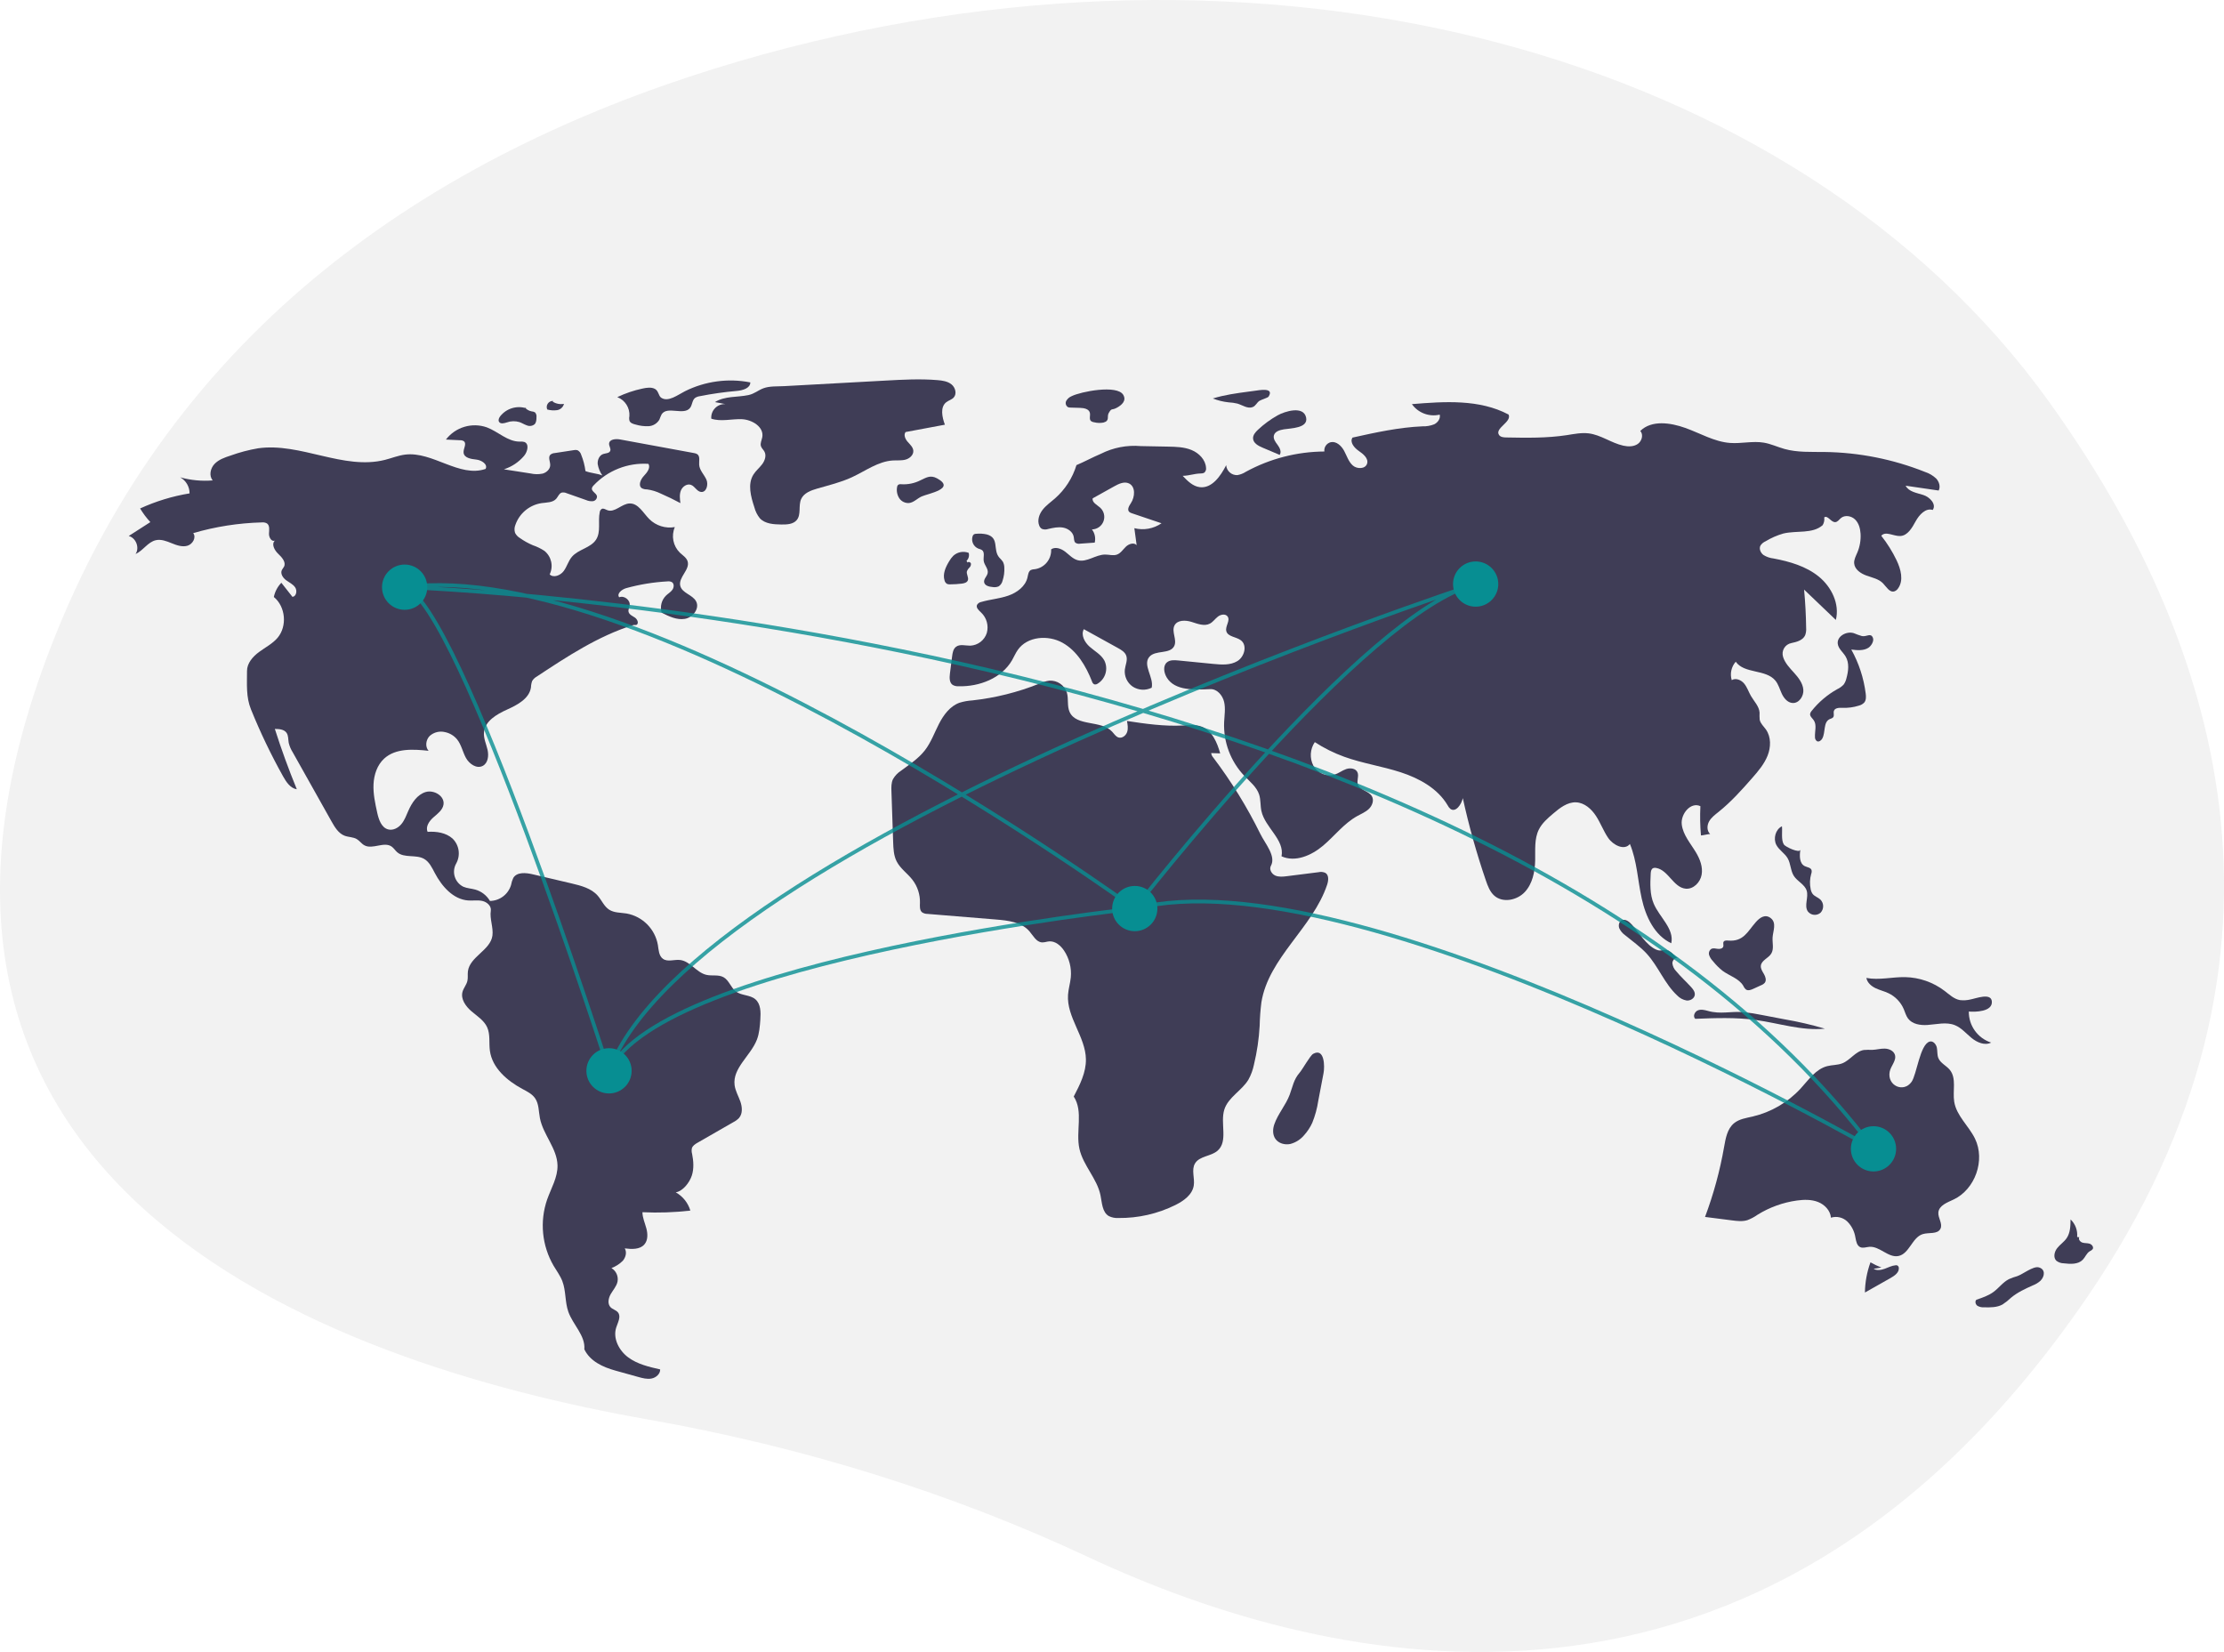
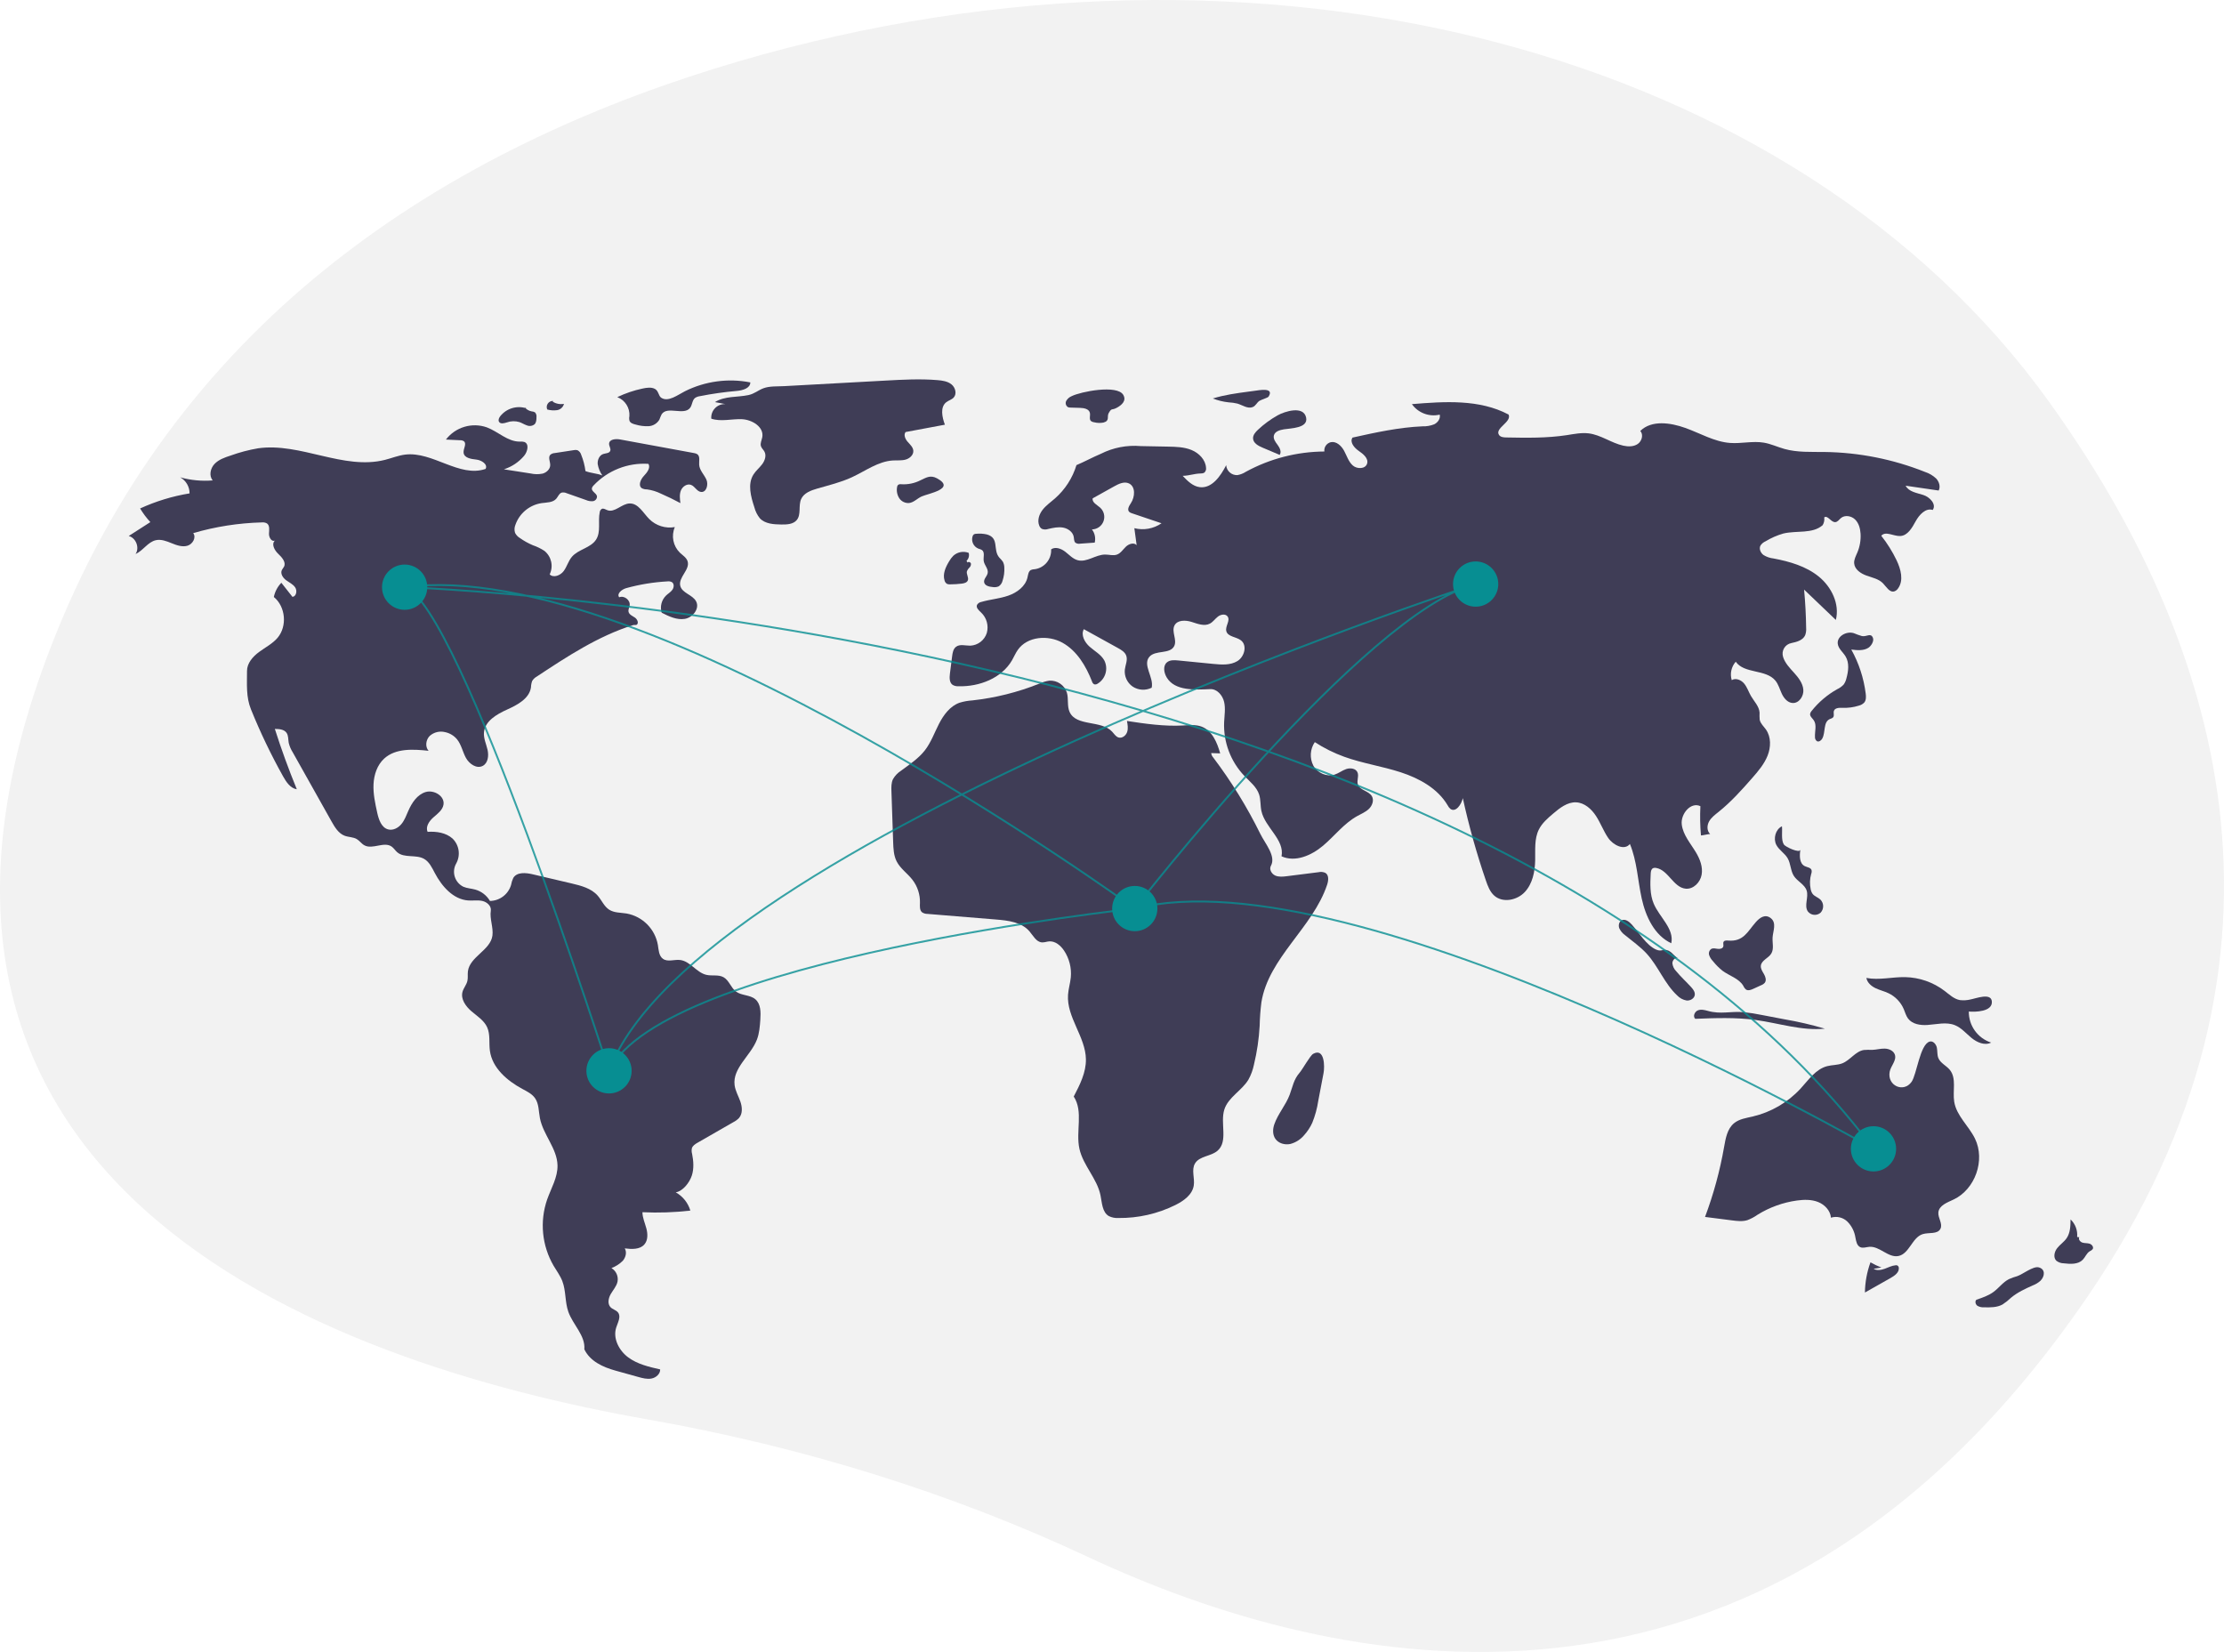
<svg xmlns="http://www.w3.org/2000/svg" id="e37c00f5-ff96-45aa-87ea-1a24b78ba7bd" data-name="Layer 1" width="1176.606" height="873.979" viewBox="0 0 1176.606 873.979">
  <path d="M1095.664,225.463C962.121,39.632,680.019-35.748,402.58,45.439,255.907,88.36,114.487,174.358,44.402,340.88-80.881,638.554,182.167,733.624,354.172,763.924c83.172,14.651,161.507,39.263,233.089,72.771C716.045,896.979,944,950.398,1115.894,699.286,1240.482,517.28,1184.616,349.244,1095.664,225.463Z" transform="translate(-11.69692 -13.01074)" fill="#f2f2f2" />
  <path d="M321.429,262.228a34.385,34.385,0,0,0-2.248-8.605,3.895,3.895,0,0,0-1.98-2.439,4.08,4.08,0,0,0-1.965-.022l-10.087,1.544a3.867,3.867,0,0,0-2.302.894c-1.314,1.382-.02,3.607-.06,5.513-.045,2.143-1.95,3.883-4.015,4.459a15.177,15.177,0,0,1-6.38-.079l-14.105-2.192a23.256,23.256,0,0,0,10.671-7.121c1.856-2.199,2.844-6.304.161-7.345a6.585,6.585,0,0,0-2.45-.197c-6.391.05-11.419-5.286-17.402-7.533a19.241,19.241,0,0,0-21.655,6.455l7.514.362a3.335,3.335,0,0,1,2.001.534c1.647,1.353-.401,3.952-.169,6.07.301,2.752,3.956,3.34,6.711,3.619s6.25,2.517,4.925,4.948c-13.847,4.769-27.937-9.323-42.479-7.588-3.68.439-7.156,1.885-10.749,2.794-21.951,5.554-44.644-9.264-67.068-6.126a85.163,85.163,0,0,0-14.64,3.861c-3.052,1.002-6.235,2.085-8.453,4.409s-3.061,6.298-.961,8.729a49.126,49.126,0,0,1-17.216-1.636,9.645,9.645,0,0,1,4.959,8.5A102.145,102.145,0,0,0,85.821,282.014a44.073,44.073,0,0,0,5.416,7.215l-11.445,7.353c3.867.974,5.866,6.247,3.617,9.54,4.009-1.784,6.494-6.398,10.782-7.333,2.809-.613,5.667.536,8.331,1.616s5.593,2.126,8.352,1.316,4.793-4.387,3.04-6.666a142.719,142.719,0,0,1,36.253-5.664,4.547,4.547,0,0,1,2.746.521c1.598,1.109,1.178,3.504,1.092,5.447s1.429,4.497,3.165,3.621c-2.043,1.772-.297,5.108,1.664,6.971s4.323,4.434,3.123,6.858c-.313.633-.845,1.139-1.146,1.777-.89,1.884.523,4.081,2.189,5.332s3.707,2.126,4.864,3.858.632,4.765-1.438,5.007l-5.882-7.469a15.314,15.314,0,0,0-3.974,7.53c6.238,5.099,7.176,15.478,1.954,21.613-2.669,3.135-6.464,5.04-9.776,7.486s-6.377,5.928-6.369,10.045c.014,7.113-.567,13.721,2.099,20.316a312.966,312.966,0,0,0,16.99,35.447c1.681,3.006,3.853,6.301,7.258,6.819q-6.455-15.714-11.621-31.917c2.243.009,4.836.187,6.151,2.004,1.089,1.505.855,3.551,1.193,5.378a16.659,16.659,0,0,0,2.124,4.994L187.123,447.636c1.704,3.034,3.658,6.292,6.913,7.521,2.082.786,4.49.638,6.406,1.769,1.502.887,2.513,2.46,4.044,3.296,4.329,2.361,10.349-2.167,14.394.652,1.157.806,1.893,2.087,2.958,3.01,3.736,3.236,9.865,1.071,14.179,3.485,2.78,1.556,4.22,4.667,5.703,7.486,3.714,7.062,9.723,13.981,17.683,14.543,2.5.177,5.054-.297,7.498.259s4.85,2.689,4.457,5.164c-.673,4.244,1.424,8.891.861,13.151-1.026,7.76-12.032,11.169-12.978,18.939-.207,1.701.117,3.457-.288,5.122-.496,2.041-2.029,3.702-2.574,5.731-1.032,3.844,1.722,7.67,4.748,10.256s6.635,4.816,8.289,8.437c1.748,3.827.89,8.289,1.458,12.457,1.241,9.1,9.102,15.847,17.191,20.197,2.465,1.325,5.111,2.608,6.706,4.908,2.082,3.001,1.875,6.957,2.57,10.543,1.703,8.782,9.095,16.017,9.305,24.96.149,6.356-3.384,12.122-5.495,18.12a42.257,42.257,0,0,0,3.451,35.046c1.579,2.666,3.467,5.18,4.584,8.07,1.993,5.158,1.346,11.02,3.184,16.235,2.43,6.895,9.106,12.589,8.467,19.872,3.031,6.294,9.724,9.387,16.454,11.26l12.062,3.357c2.309.643,4.723,1.291,7.074.825s4.596-2.418,4.535-4.815c-5.915-1.334-12.019-2.752-16.895-6.357s-8.216-10.023-6.366-15.797c.858-2.678,2.683-5.769.948-7.982-.993-1.267-2.81-1.598-3.931-2.753-1.748-1.803-1.147-4.831.109-7.005s3.073-4.116,3.579-6.576a6.861,6.861,0,0,0-3.216-7.138,17.054,17.054,0,0,0,5.97-3.831c1.57-1.793,2.295-4.557,1.06-6.595,3.668.465,7.997.693,10.405-2.113,1.923-2.24,1.79-5.59,1.031-8.442s-2.044-5.624-2.084-8.575a156.267,156.267,0,0,0,25.353-.86,16.439,16.439,0,0,0-7.708-9.654c3.811-.645,7.282-5.207,8.486-8.879s.897-7.673.153-11.465a6.152,6.152,0,0,1-.114-3.004c.429-1.368,1.772-2.202,3.015-2.916l18.914-10.863a11.017,11.017,0,0,0,3.025-2.233c1.982-2.328,1.688-5.841.673-8.725s-2.64-5.595-3.031-8.627c-1.169-9.068,8.538-15.574,11.813-24.109,1.286-3.35,1.548-6.991,1.796-10.57.267-3.844.287-8.31-2.665-10.787-2.829-2.375-7.251-1.845-10.211-4.054-2.714-2.025-3.651-5.958-6.616-7.594-2.693-1.486-6.07-.541-9.065-1.239-5.274-1.23-8.592-7.308-13.978-7.871-3.039-.318-6.478,1.168-8.969-.602-2.195-1.559-2.283-4.694-2.7-7.353a20.536,20.536,0,0,0-16.575-16.628c-3.133-.502-6.544-.312-9.209-2.033-2.699-1.744-3.937-5.008-6.057-7.422-3.417-3.891-8.798-5.274-13.84-6.459l-20.506-4.821c-3.64-.856-8.332-1.31-10.286,1.879a14.738,14.738,0,0,0-1.217,3.827,11.85,11.85,0,0,1-11.144,8.388,13.179,13.179,0,0,0-7.772-6.013c-2.079-.579-4.305-.644-6.288-1.496a8.833,8.833,0,0,1-3.833-12.253,10.995,10.995,0,0,0-1.879-13.225c-3.487-3.131-8.532-3.887-13.207-3.574-1.225-2.672.823-5.687,3.03-7.629s4.886-3.851,5.366-6.751c.756-4.561-5.064-8.026-9.483-6.666s-7.24,5.652-9.104,9.883c-1.07,2.428-1.979,4.984-3.667,7.031s-4.405,3.513-6.975,2.856c-3.639-.93-5.044-5.253-5.849-8.921-1.081-4.922-2.167-9.912-1.941-14.946s1.923-10.203,5.635-13.61c6.049-5.553,15.328-5.009,23.491-4.123-1.929-2.173-1.452-5.835.612-7.881a8.96,8.96,0,0,1,8.121-1.995,11.191,11.191,0,0,1,6.291,3.762c2.32,2.828,2.979,6.647,4.733,9.857s5.696,5.948,8.923,4.226c2.787-1.488,3.23-5.353,2.536-8.435s-2.167-6.08-1.916-9.229c.479-6.01,6.709-9.627,12.206-12.102S291.737,382.615,292.608,376.65a10.73,10.73,0,0,1,.652-3.42,6.709,6.709,0,0,1,2.461-2.315c16.044-10.603,32.355-21.335,50.692-27.129.954-.301,1.066.034,2.038-.203,1.361-.786.459-2.962-.846-3.838s-3.048-1.549-3.379-3.085c-.243-1.129.422-2.238.595-3.381.425-2.807-2.933-5.399-5.541-4.276-1.473-1.951,1.442-4.217,3.798-4.866a103.15,103.15,0,0,1,21.67-3.54,3.903,3.903,0,0,1,2.466.419c1.231.853,1.074,2.808.201,4.025s-2.229,1.981-3.316,3.011a9.053,9.053,0,0,0-2.348,9.105c3.826,1.946,7.986,3.95,12.223,3.264s7.999-5.447,6.007-9.249c-1.855-3.541-7.426-4.34-8.384-8.221-1.122-4.544,5.31-8.585,3.862-13.035-.635-1.949-2.577-3.097-4.068-4.504a12.221,12.221,0,0,1-2.674-13.552,15.419,15.419,0,0,1-13.523-4.232c-3.234-3.264-5.815-8.414-10.408-8.267-4.215.134-7.845,5.051-11.786,3.551-.97-.369-1.992-1.12-2.931-.68a2.422,2.422,0,0,0-1.093,1.815c-1.002,4.788.721,10.244-1.888,14.382-2.84,4.503-9.409,5.127-12.852,9.187-1.869,2.204-2.593,5.174-4.311,7.498s-5.364,3.801-7.425,1.776a10.235,10.235,0,0,0-2.78-12.445,27.309,27.309,0,0,0-6.141-2.987,36.422,36.422,0,0,1-6.861-3.824,6.758,6.758,0,0,1-2.519-2.695,6.141,6.141,0,0,1,.172-4.262,17.426,17.426,0,0,1,13.867-11.494c2.745-.373,5.94-.242,7.756-2.333.961-1.107,1.465-2.78,2.861-3.229a4.219,4.219,0,0,1,2.641.325l10.245,3.606a7.191,7.191,0,0,0,3.65.604,2.474,2.474,0,0,0,2.14-2.6c-.327-1.701-2.945-2.518-2.707-4.234a2.827,2.827,0,0,1,.857-1.441,36.629,36.629,0,0,1,29.051-11.472c1.293,2.124-.752,4.639-2.454,6.452s-3.069,5.052-1.011,6.448a5.643,5.643,0,0,0,2.728.614,23.819,23.819,0,0,1,7.261,2.202q5.311,2.311,10.417,5.057c-.301-2.245-.588-4.609.263-6.708s3.269-3.745,5.381-2.928c2.036.788,3.079,3.483,5.248,3.73,2.893.329,4.034-3.944,2.826-6.593s-3.6-4.867-3.8-7.772c-.135-1.96.611-4.39-.954-5.576a4.26,4.26,0,0,0-1.847-.648l-39.084-7.192c-2.321-.427-5.674-.1-5.777,2.258-.057,1.316,1.118,2.618.597,3.828-.556,1.291-2.381,1.173-3.711,1.63-2.063.709-3.098,3.158-2.9,5.331a14.834,14.834,0,0,0,2.448,6.008C327.82,263.487,323.971,263.291,321.429,262.228Z" transform="translate(-11.69692 -13.01074)" fill="#3f3d56" />
  <path d="M290.244,229.051a12.656,12.656,0,0,0-13.902,4.164c-.644.847-1.184,2.015-.645,2.933.772,1.315,2.741.796,4.192.325a10.549,10.549,0,0,1,6.621-.158c1.363.468,2.581,1.295,3.95,1.745a3.978,3.978,0,0,0,4.056-.593c.939-.958.998-2.447 1-3.788a3.047,3.047,0,0,0-.776-2.504,3.981,3.981,0,0,0-1.796-.531,6.185,6.185,0,0,1-3.619-2.115" transform="translate(-11.69692 -13.01074)" fill="#3f3d56" />
  <path d="M304.337,225.127a3.22,3.22,0,0,0-3.112,4.534,13.05,13.05,0,0,0,5.203.339,4.447,4.447,0,0,0,3.637-3.334,8.372,8.372,0,0,1-5.928-1.132" transform="translate(-11.69692 -13.01074)" fill="#3f3d56" />
  <path d="M351.62,218.574a59.853,59.853,0,0,0-13.342,4.532,10.024,10.024,0,0,1,6.402,10.068,5.243,5.243,0,0,0,.061,2.489c.49,1.188,1.91,1.634,3.158,1.939a20.823,20.823,0,0,0,6.927.884,7.056,7.056,0,0,0,5.734-3.504,24.972,24.972,0,0,1,1.192-2.819c2.992-4.557,11.881.953,15.094-3.451,1.132-1.552,1.028-3.887,2.503-5.116a5.624,5.624,0,0,1,2.574-.982,180.731,180.731,0,0,1,19.548-2.784c3.109-.271,7.162-1.387,7.188-4.508a54.149,54.149,0,0,0-34.541,4.647c-3.85,1.929-8.943,5.985-12.652,3.429-1.389-.957-1.32-3.535-3.231-4.612C356.281,217.686,353.694,218.133,351.62,218.574Z" transform="translate(-11.69692 -13.01074)" fill="#3f3d56" />
  <path d="M389.919,225.736l5.497,1.056a7.124,7.124,0,0,0-7.413,7.72c5.148,1.72,10.761.046,16.184.275s11.733,4.102,10.807,9.451c-.28,1.617-1.214,3.233-.728,4.801.34,1.099,1.31,1.878,1.856,2.89,1.14,2.109.229,4.776-1.21,6.693s-3.374,3.446-4.637,5.483c-3.142,5.067-1.357,11.617.515,17.277a15.231,15.231,0,0,0,2.929,5.849c2.773,2.948,7.292,3.205,11.338,3.264,2.945.043,6.32-.103,8.182-2.385,2.432-2.979.731-7.628,2.332-11.125,1.454-3.176,5.159-4.538,8.515-5.504,6.149-1.77,12.416-3.275,18.229-5.949,7.219-3.32,13.965-8.495,21.899-8.922,2.226-.12,4.507.143,6.651-.467s4.181-2.464,4.019-4.687c-.139-1.9-1.746-3.294-3.002-4.726s-2.242-3.634-1.088-5.149l20.797-3.884c-1.474-4.017-2.623-9.309.765-11.924,1.222-.944,2.859-1.321,3.899-2.461,1.774-1.944.882-5.293-1.166-6.946s-4.816-2.037-7.438-2.255c-9.119-.757-18.29-.257-27.426.244q-26.79,1.468-53.58,2.937c-3.595.197-7.746-.104-11.044,1.123-2.792,1.038-4.776,2.945-7.969,3.614C401.739,223.264,395.252,222.427,389.919,225.736Z" transform="translate(-11.69692 -13.01074)" fill="#3f3d56" />
  <path d="M488.403,269.189a2.212,2.212,0,0,0-1.6.363,2.02,2.02,0,0,0-.521,1.234,8.149,8.149,0,0,0,1.184,5.832,5.711,5.711,0,0,0,5.228,2.506c2.475-.316,4.3-2.427,6.575-3.458,3.507-1.587,18.403-4.061,8.099-9.627-3.551-1.918-5.845-.225-8.644,1.039A19.669,19.669,0,0,1,488.403,269.189Z" transform="translate(-11.69692 -13.01074)" fill="#3f3d56" />
  <path d="M578.653,222.593a5.883,5.883,0,0,0-2.862,2.492,2.514,2.514,0,0,0,.943,3.335,3.752,3.752,0,0,0,1.404.223l4.892.146c2.078.062,4.674.505,5.233,2.508.415,1.487-.513,3.398.606,4.461a3.155,3.155,0,0,0,1.664.649,11.341,11.341,0,0,0,4.929.159c3.56-.955,1.689-3.127,2.81-5.062,1.715-2.96,1.418-1.168,4.441-2.864,2.232-1.253,5.116-3.525,3.253-6.718C602.727,216.368,583.434,220.208,578.653,222.593Z" transform="translate(-11.69692 -13.01074)" fill="#3f3d56" />
  <path d="M675.212,219.802l-2.841.379c-6.406.855-12.848,1.718-19.018,3.641a31.652,31.652,0,0,0,8.329,2.044,25.585,25.585,0,0,1,4.665.663c2.725.811,5.471,2.906,8.104,1.833,1.632-.665,2.165-2.365,3.517-3.266.934-.622,4.475-1.629,4.871-2.257C686.04,217.764,677.672,219.474,675.212,219.802Z" transform="translate(-11.69692 -13.01074)" fill="#3f3d56" />
  <path d="M687.686,232.713A53.277,53.277,0,0,0,677.203,240.39c-1.335,1.255-2.698,2.815-2.577,4.643.161,2.429,2.749,3.839,4.991,4.788l9.081,3.845c1.102-1.553.093-3.696-1.045-5.222s-2.492-3.291-1.989-5.128c.574-2.095,3.129-2.81,5.271-3.171,3.491-.588,12.907-.541,11.776-6.167C701.378,227.35,691.19,230.754,687.686,232.713Z" transform="translate(-11.69692 -13.01074)" fill="#3f3d56" />
  <path d="M685.86,607.84c-.865,2.503-.947,5.451.549,7.637,1.678,2.452,5.036,3.366,7.942,2.744a14.307,14.307,0,0,0,7.374-4.741,25.392,25.392,0,0,0,4.241-6.504,50.767,50.767,0,0,0,3.144-11.502l2.82-14.804c.63-3.309.606-13.452-5.475-10.147-1.661.903-5.508,8.031-7.249,10.053-3.138,3.643-3.553,7.178-5.205,11.592C691.931,597.695,687.773,602.303,685.86,607.84Z" transform="translate(-11.69692 -13.01074)" fill="#3f3d56" />
  <path d="M1007.042,683.597a44.332,44.332,0,0,1-5.778-2.751,48.707,48.707,0,0,0-2.929,15.965l13.616-7.705c2.048-1.159,4.37-2.769,4.326-5.123a1.621,1.621,0,0,0-.753-1.474,1.836,1.836,0,0,0-.955-.112c-2.019.168-3.86,1.162-5.764,1.853s-4.132,1.056-5.879.031" transform="translate(-11.69692 -13.01074)" fill="#3f3d56" />
  <path d="M1078.869,688.172a29.472,29.472,0,0,0-4.366,1.567c-3.125,1.59-5.25,4.609-8.062,6.703-2.691,2.004-5.93,3.104-9.11,4.174-.935.827-.506,2.492.51,3.218a6.315,6.315,0,0,0,3.596.808c3.303.073,6.784.105,9.677-1.491a30.518,30.518,0,0,0,4.556-3.616c3.383-2.823,7.446-4.685,11.467-6.485a13.162,13.162,0,0,0,3.997-2.39c2.527-2.49,2.705-6.331-.939-7.178C1087.251,682.798,1081.672,687.265,1078.869,688.172Z" transform="translate(-11.69692 -13.01074)" fill="#3f3d56" />
  <path d="M1110.605,667.441a11.359,11.359,0,0,0-3.475-9.307c-.037,3.428-.141,7.079-2.069,9.914-1.374,2.02-3.527,3.384-5.032,5.307s-2.173,4.973-.408,6.661a6.615,6.615,0,0,0,3.92,1.35c3.514.414,7.581.644,10.045-1.894,1.345-1.386,1.999-3.438,3.64-4.456a4.429,4.429,0,0,0,1.597-1.143c.677-1.077-.399-2.496-1.611-2.884s-2.547-.206-3.764-.574-2.335-1.738-1.71-2.846" transform="translate(-11.69692 -13.01074)" fill="#3f3d56" />
  <path d="M1054.2,541.77a15.795,15.795,0,0,1-5.636.332c-3.128-.575-5.563-2.933-8.088-4.866A35.677,35.677,0,0,0,1019.63,529.953c-6.863-.13-13.789,1.73-20.529.433.44,2.449,2.536,4.286,4.772,5.378s4.704,1.641,6.951,2.711a16.597,16.597,0,0,1,8.039,8.363c.724,1.689,1.179,3.528,2.275,5.003,2.241,3.015,6.488,3.677,10.236,3.43,4.887-.321,9.991-1.727,14.537.094,3.478,1.393,5.967,4.437,8.871,6.804s6.994,4.124,10.329,2.416a17.075,17.075,0,0,1-11.814-16.43c3.27.301,12.69.184,12.183-5.373C1065.05,538.072,1057.008,541.262,1054.2,541.77Z" transform="translate(-11.69692 -13.01074)" fill="#3f3d56" />
  <path d="M1011.417,580.087c.581-3.185,3.757-5.997,2.767-9.08-.684-2.132-3.156-3.184-5.394-3.237s-4.437.614-6.675.677a32.53,32.53,0,0,0-4.371.062c-4.442.73-7.181,5.387-11.367,7.042-2.546,1.007-5.406.814-8.053,1.51-6.01,1.58-9.813,7.259-14.014,11.838a50.011,50.011,0,0,1-25.384,14.804c-3.417.791-7.09,1.297-9.807,3.517-3.597,2.939-4.482,7.977-5.282,12.552a207.333,207.333,0,0,1-10.093,37.051l14.27,1.822c2.713.346,5.524.685,8.139-.118a23.628,23.628,0,0,0,5.353-2.852,53.442,53.442,0,0,1,20.879-7.537c3.737-.513,7.655-.607,11.162.782s6.516,4.539,6.809,8.3a8.767,8.767,0,0,1,8.762,2.131,15.231,15.231,0,0,1,4.183,8.351c.376,1.952.752,4.292,2.564,5.111,1.478.668,3.173-.051,4.79-.181,5.486-.439,10.039,5.958,15.432,4.857,5.784-1.181,7.203-9.843,12.846-11.578,3.241-.996,7.786.215,9.338-2.799,1.368-2.657-1.361-5.723-1.08-8.698.346-3.663,4.667-5.218,7.998-6.781,11.484-5.389,16.934-20.845,11.369-32.245-3.297-6.754-9.785-12.071-10.983-19.491-.922-5.709,1.329-12.366-2.311-16.859-1.852-2.286-4.987-3.548-6.088-6.275-.694-1.717-.415-3.665-.788-5.479s-1.956-3.711-3.747-3.241c-5.199,1.365-6.858,17.425-9.641,21.327C1018.77,591.302,1010.084,587.395,1011.417,580.087Z" transform="translate(-11.69692 -13.01074)" fill="#3f3d56" />
  <path d="M915.322,547.838c-1.777-.498-3.717-.989-5.419-.277s-2.696,3.211-1.33,4.451c10.688-.416,21.442-.83,32.04.622,12.21,1.672,24.294,5.815,36.558,4.596a186.054,186.054,0,0,0-21.326-4.949l-12.006-2.293a92.83,92.83,0,0,0-9.749-1.506C927.241,547.916,922.057,549.726,915.322,547.838Z" transform="translate(-11.69692 -13.01074)" fill="#3f3d56" />
  <path d="M926.023,510.612c-.887-.074-1.986-.138-2.445.625-.439.729.063,1.692-.172,2.509-.322,1.117-1.785,1.402-2.937,1.25s-2.398-.516-3.419.039a2.898,2.898,0,0,0-1.121,3.292,8.475,8.475,0,0,0,1.976,3.15,32.185,32.185,0,0,0,5.128,5.143c3.674,2.712,8.65,4.018,10.964,7.955a5.278,5.278,0,0,0,1.464,1.971c1.111.704,2.559.168,3.755-.378l4.192-1.915a4.762,4.762,0,0,0,1.96-1.333c.958-1.299.369-3.147-.434-4.547s-1.833-2.849-1.66-4.454c.308-2.862,3.987-3.956,5.5-6.405,1.525-2.468.532-5.648.708-8.544.206-3.387,2.334-7.792-1.09-10.323-2.91-2.151-5.691-.163-7.78,2.211C936.205,505.866,934.122,511.288,926.023,510.612Z" transform="translate(-11.69692 -13.01074)" fill="#3f3d56" />
  <path d="M951.468,460.009c1.431,2.74,4.415,4.376,5.975,7.044,1.692,2.893,1.499,6.63,3.334,9.434,1.883,2.877,5.672,4.404,6.728,7.675,1.153,3.572-1.463,7.913.622,11.034a4.632,4.632,0,0,0,6.794.624,4.984,4.984,0,0,0-.206-6.954c-1.234-1.126-3.007-1.612-4.038-2.927a6.141,6.141,0,0,1-1.046-2.546,16.669,16.669,0,0,1,.262-7.989,3.555,3.555,0,0,0,.201-2.09c-.464-1.349-2.29-1.444-3.572-2.07-2.911-1.421-2.841-5.53-2.332-8.729-.339,2.13-7.926-1.493-8.72-2.699-1.578-2.397-.719-7.02-1.032-9.669C951.032,451.791,949.718,456.659,951.468,460.009Z" transform="translate(-11.69692 -13.01074)" fill="#3f3d56" />
  <path d="M875.031,502.171c-1.4-1.568-3.51-3.208-5.387-2.262-1.432.721-1.826,2.703-1.265,4.205a9.257,9.257,0,0,0,3.055,3.642c3.913,3.227,8.126,6.139,11.539,9.89,6.108,6.713,9.344,15.77,15.987,21.954a8.967,8.967,0,0,0,5.034,2.724c1.935.18,4.109-1.059,4.331-2.99.183-1.591-.926-3.014-2.009-4.193-2.581-2.807-5.406-5.391-7.842-8.323a6.994,6.994,0,0,1-2.004-4.186c-.012-1.579,1.428-3.232,2.958-2.841-1.861-.476-3.241-3.576-5.972-4.159-2.282-.487-2.835.926-5.551-.239C882.724,513.172,878.659,506.233,875.031,502.171Z" transform="translate(-11.69692 -13.01074)" fill="#3f3d56" />
  <path d="M996.764,349.525a42.899,42.899,0,0,1-4.377-1.563c-3.847-1.155-8.936,1.673-8.423,5.656.341,2.647,2.804,4.431,4.164,6.727,2.017,3.404,1.479,7.722.419,11.535a9.017,9.017,0,0,1-1.455,3.282A11.116,11.116,0,0,1,983.644,377.64a46.103,46.103,0,0,0-13.49,11.46,3.303,3.303,0,0,0-.815,1.536c-.183,1.345,1.168,2.325,1.933,3.446,1.698,2.492.471,5.845.638,8.855a2.504,2.504,0,0,0,1.055,2.197c1.023.52,2.236-.363,2.791-1.368,1.841-3.335.454-8.687,3.907-10.295.653-.304,1.445-.432,1.881-1.006.691-.91.024-2.258.375-3.346.526-1.633,2.76-1.707,4.475-1.634a25.398,25.398,0,0,0,8.724-1.161,5.807,5.807,0,0,0,2.888-1.672c1.032-1.288.941-3.12.734-4.758a64.492,64.492,0,0,0-7.62-23.25c3.033.387,6.333.723,8.95-.858,1.466-.885,3.223-3.532,2.496-5.334C1001.418,347.603,999.341,350.001,996.764,349.525Z" transform="translate(-11.69692 -13.01074)" fill="#3f3d56" />
  <path d="M607.915,394.431c.363,1.947.72,3.997.082,5.871s-2.645,3.441-4.54,2.867c-1.471-.446-2.32-1.925-3.365-3.052-5.808-6.27-18.912-2.64-22.5-10.397-1.464-3.166-.469-6.959-1.468-10.301a9.169,9.169,0,0,0-9.285-6.308,19.08,19.08,0,0,0-5.343,1.595,134.727,134.727,0,0,1-35.401,8.854,29.087,29.087,0,0,0-6.802,1.238c-4.988,1.808-8.396,6.432-10.821,11.151s-4.216,9.827-7.468,14.019c-3.417,4.406-8.206,7.491-12.673,10.828a12.93,12.93,0,0,0-4.181,4.382c-.968,1.988-.914,4.301-.839,6.511l.913,26.844c.117,3.453.265,7.029,1.81,10.119,1.93,3.858,5.742,6.386,8.386,9.794a19.183,19.183,0,0,1,3.98,12.251c-.056,1.777-.233,3.879,1.151,4.995a5.062,5.062,0,0,0,2.83.814l36.312,2.972c6.387.523,13.466,1.382,17.637,6.249,1.968,2.297,3.549,5.6,6.564,5.846,1.293.106,2.551-.425,3.845-.528,3.263-.258,6.13,2.218,7.939,4.946a21.943,21.943,0,0,1,3.525,14.08c-.297,3.112-1.261,6.137-1.469,9.256-.791,11.868,9.269,22.179,9.464,34.071.115,6.995-3.206,13.531-6.444,19.733,5.225,7.916.947,18.457,3.027,27.711,1.974,8.78,9.294,15.653,11.118,24.465.835,4.034.883,8.998,4.441,11.076a10.122,10.122,0,0,0,5.025,1.006,66.242,66.242,0,0,0,30.165-6.867c4.399-2.183,8.957-5.441,9.725-10.291.62-3.911-1.364-8.286.655-11.693,2.379-4.015,8.473-3.697,11.974-6.784,5.679-5.008,1.251-14.56,3.551-21.773,2.068-6.484,9.187-9.929,12.716-15.748a27.986,27.986,0,0,0,2.955-8.009,114.243,114.243,0,0,0,3.007-20.426,122.436,122.436,0,0,1,.924-12.511c3.805-23.638,27.173-39.466,34.76-62.174.725-2.169,1.065-5.057-.864-6.284a5.525,5.525,0,0,0-3.674-.385l-16.739,2.11c-2.079.262-4.283.507-6.192-.356s-3.278-3.279-2.265-5.114c2.843-5.15-3.005-11.657-5.603-16.935a249.894,249.894,0,0,0-24.885-40.357,4.102,4.102,0,0,1-1.091-2.369l4.751.158c-1.604-5.754-4.25-12.051-9.841-14.156-3.15-1.186-6.639-.776-10-.592C627.764,397.358,617.443,395.904,607.915,394.431Z" transform="translate(-11.69692 -13.01074)" fill="#3f3d56" />
  <path d="M637.399,264.755c2.519,2.675,5.342,5.512,8.987,5.978,6.438.824,11.067-5.834,14.014-11.617a5.676,5.676,0,0,0,5.923,5.251,11.693,11.693,0,0,0,4.455-1.742,87.765,87.765,0,0,1,41.579-10.748,4.49,4.49,0,0,1,3.429-4.936c2.955-.586,5.618,1.969,7.043,4.624s2.315,5.731,4.58,7.718,6.65,1.9,7.545-.977c.859-2.762-2.019-5.118-4.409-6.746s-4.91-4.642-3.301-7.046c12.213-2.704,24.502-5.417,37-5.955a15.494,15.494,0,0,0,6.228-1.073c1.906-.935,3.421-3.058,2.908-5.119a14.104,14.104,0,0,1-14.718-5.552c17.341-1.431,35.785-2.651,51.153,5.509,1.844,3.959-7.555,7.253-5.04,10.824.802,1.139,2.409,1.272,3.802,1.298,10.679.198,21.421.393,31.98-1.22,3.859-.589,7.756-1.421,11.63-.943,6.453.796,11.972,5.101,18.32,6.505,2.584.571,5.481.591,7.659-.912s3.114-4.925,1.329-6.878c5.977-5.858,15.897-4.406,23.783-1.602s15.355,7.327,23.701,7.953c5.985.448,12.053-1.162,17.966-.138,3.716.643,7.175,2.296,10.807,3.312,6.869,1.921,14.136,1.515,21.268,1.608a149.022,149.022,0,0,1,53.106,10.553,15.789,15.789,0,0,1,5.904,3.488c1.573,1.685,2.376,4.303,1.318,6.351l-17.473-2.553c1.646,3.241,5.905,3.793,9.364,4.911s7.045,4.938,4.966,7.92c-3.748-1.193-7.144,2.554-9.037,6.001s-4.2,7.576-8.127,7.786c-3.517.188-7.77-2.806-10.062-.133a68.629,68.629,0,0,1,8.085,12.927c2.265,4.718,3.878,10.663.817,14.908a3.864,3.864,0,0,1-2.066,1.602c-2.5.633-4.124-2.425-5.917-4.279-2.259-2.336-5.676-2.997-8.735-4.093s-6.282-3.25-6.521-6.491c-.149-2.016.916-3.891,1.7-5.754a22.17,22.17,0,0,0,1.684-9.944c-.172-2.735-.939-5.581-2.903-7.492s-5.356-2.517-7.465-.767c-.984.817-1.773,2.123-3.05,2.172-2.258.086-3.991-3.85-5.808-2.506a6.172,6.172,0,0,1-.839,4.128c-5.421,4.714-13.748,2.72-20.736,4.385a38.921,38.921,0,0,0-9.461,4.132,6.087,6.087,0,0,0-2.704,2.27c-.872,1.695.089,3.866,1.627,4.993a12.917,12.917,0,0,0,5.365,1.831c8.52,1.614,17.163,4.111,23.889,9.583s11.137,14.518,9.009,22.924l-16.801-16.054q.957,10.111,1.086,20.277a9.116,9.116,0,0,1-.533,3.9c-1.198,2.645-4.444,3.536-7.289,4.12a5.709,5.709,0,0,0-4.383,7.315c1.011,3.294,3.531,5.863,5.838,8.422s4.578,5.468,4.88,8.9-2.288,7.302-5.725,7.063c-2.606-.181-4.539-2.514-5.651-4.878s-1.773-4.997-3.443-7.006c-5.055-6.08-16.409-3.475-20.937-9.956a10.241,10.241,0,0,0-2.118,9.746c2.107-1.319,4.991-.093,6.574,1.823s2.33,4.373,3.573,6.525c1.677,2.904,4.347,5.479,4.581,8.825a28.845,28.845,0,0,0,.064,3.795c.416,2.027,2.129,3.483,3.317,5.177,2.764,3.943,2.628,9.359.846,13.833s-4.983,8.212-8.153,11.836c-5.538,6.33-11.189,12.623-17.754,17.88-1.873,1.5-3.873,2.975-5.039,5.072s-1.227,5.041.566,6.636c-1.283.064-3.584.695-4.866.759a113.141,113.141,0,0,1-.293-15.477c-5.063-2.431-10.514,4.079-9.86,9.657s4.688,10.054,7.56,14.88c2.1,3.529,3.662,7.644,2.96,11.69s-4.313,7.779-8.405,7.423c-6.508-.568-9.23-9.91-15.674-10.979a2.633,2.633,0,0,0-1.696.168c-.957.525-1.123,1.805-1.177,2.895-.264,5.349-.492,10.911,1.596,15.843,3.055,7.215,10.946,13.275,9.291,20.933-8.918-4.145-13.554-14.146-15.66-23.752s-2.456-19.691-6.23-28.772c-2.865,3.673-8.888.637-11.507-3.216-2.482-3.653-4.01-7.878-6.419-11.581s-6.097-7.017-10.509-7.221c-4.625-.213-8.637,2.961-12.165,5.96-2.901,2.466-5.879,5.029-7.575,8.439-2.468,4.961-1.822,10.809-1.941,16.349-.129,5.989-1.398,12.307-5.479,16.691s-11.615,5.911-16.117,1.96c-2.35-2.063-3.488-5.145-4.502-8.103A396.684,396.684,0,0,1,785.596,435.269c-.756,3.36-3.707,7.692-6.526,5.712a5.844,5.844,0,0,1-1.504-1.937c-5.258-8.912-14.996-14.258-24.835-17.463s-20.191-4.7-29.92-8.223a75.787,75.787,0,0,1-15.521-7.731,12.207,12.207,0,0,0-.746,12.487c2.158,3.822,7.042,6.033,11.223,4.697,2.16-.69,3.985-2.19,6.129-2.931s5.021-.377,5.958,1.688c.897,1.977-.459,4.368.214,6.432,1.025,3.144,5.766,3.386,7.424,6.247,1.234,2.128.219,4.955-1.543,6.672s-4.111,2.66-6.261,3.855c-6.976,3.879-11.937,10.502-18.034,15.654s-14.699,8.914-21.965,5.609c1.732-8.77-8.715-15.209-10.637-23.939-.633-2.874-.305-5.926-1.208-8.726-1.308-4.054-4.905-6.842-7.856-9.915a38.912,38.912,0,0,1-10.673-28.31c.159-3.608.822-7.275 0-10.792s-3.734-6.921-7.342-6.762c-8.241.364-18.623.977-22.947-6.048-1.543-2.507-2.215-6.18.016-8.101,1.574-1.355,3.897-1.227,5.964-1.024l18.568,1.827c4.343.427,9.037.78,12.764-1.491s5.342-8.297,1.891-10.968c-2.521-1.952-7.039-1.846-7.772-4.949-.61-2.584,2.25-5.517.705-7.677-1.108-1.549-3.598-1.119-5.108.042s-2.604,2.859-4.293,3.738c-2.963,1.542-6.503.074-9.691-.923s-7.461-1.082-9.007,1.879c-1.729,3.311,1.534,7.65-.182,10.968-2.269,4.387-9.953,1.889-13.139,5.663-3.656,4.33,2.488,10.786,1.255,16.318a10.158,10.158,0,0,1-10.007-.562,9.72,9.72,0,0,1-4.201-9.051c.305-2.488,1.603-5.028.733-7.38-.703-1.901-2.612-3.033-4.386-4.013l-18.044-9.971c-1.675,3.108.443,6.96,3.091,9.295s5.967,4.092,7.707,7.164a9.404,9.404,0,0,1-3.539,12.398,2.171,2.171,0,0,1-1.789.312,2.495,2.495,0,0,1-1.16-1.56c-3.184-8.147-7.964-16.18-15.606-20.436s-18.623-3.381-23.634,3.789c-1.19,1.703-1.989,3.644-3.026,5.444-5.509,9.565-17.319,14.095-28.354,13.799a5.63,5.63,0,0,1-3.093-.727c-1.783-1.232-1.703-3.845-1.43-5.995l1.158-9.124c.233-1.832.57-3.857,2.02-5.001,2.044-1.612,4.993-.595,7.596-.632a9.627,9.627,0,0,0,8.738-6.744,10.849,10.849,0,0,0-3.02-10.789c-1.193-1.121-2.795-2.528-2.164-4.039a3.339,3.339,0,0,1,2.342-1.577c4.676-1.358,9.617-1.714,14.215-3.316s9.057-4.88,10.146-9.626c.334-1.454.486-3.216,1.792-3.937a5.374,5.374,0,0,1,2.071-.423,10.078,10.078,0,0,0,8.644-10.506c2.204-1.54,5.291-.407,7.423,1.231s4.014,3.801,6.608,4.507c4.834,1.316,9.506-2.964,14.516-2.984,2.107-.008,4.288.737,6.27.022,2.009-.724,3.209-2.724,4.751-4.202s4.248-2.379,5.672-.787l-1.213-8.982a17.658,17.658,0,0,0,14.371-2.598l-15.672-5.295a3.407,3.407,0,0,1-1.466-.784c-1.139-1.227-.008-3.139.919-4.533,2.216-3.336,2.589-8.832-1.056-10.493-2.488-1.134-5.344.227-7.732,1.559L589.752,276.674c-.363,2.174,2.295,3.407,3.943,4.871a6.611,6.611,0,0,1-4.311,11.552,8.238,8.238,0,0,1,1.471,6.984l-7.696.554a3.334,3.334,0,0,1-2.496-.487c-.823-.731-.712-2.012-.902-3.096-.46-2.617-3.023-4.451-5.638-4.921s-5.291.133-7.88.728a4.703,4.703,0,0,1-3.387-.078,3.382,3.382,0,0,1-1.34-1.691c-1.135-2.753-.074-5.988,1.749-8.342s4.32-4.075,6.561-6.035a38.243,38.243,0,0,0,11.371-17.638c4.237-1.775,8.623-4.187,12.86-5.962a39.35,39.35,0,0,1,21.151-4.098l14.348.274c4.248.081,8.611.185,12.539,1.805s7.379,5.122,7.651,9.362a2.874,2.874,0,0,1-.92,2.627,3.39,3.39,0,0,1-1.814.409C643.05,263.629,641.361,264.616,637.399,264.755Z" transform="translate(-11.69692 -13.01074)" fill="#3f3d56" />
  <path d="M523.036,309.723a4.198,4.198,0,0,0,1.145-4.223,7.853,7.853,0,0,0-8.132,1.536,13.71,13.71,0,0,0-2.179,2.88c-1.885,3.076-3.553,6.75-2.46,10.189a2.894,2.894,0,0,0,1.325,1.812,3.482,3.482,0,0,0,1.544.242,51.761,51.761,0,0,0,6.214-.382c1.266-.155,2.737-.512,3.226-1.69.643-1.548-.914-3.301-.46-4.915a5.369,5.369,0,0,1,1.326-1.899,2.51,2.51,0,0,0,.782-2.107c-.183-.757-1.343-1.187-1.76-.529" transform="translate(-11.69692 -13.01074)" fill="#3f3d56" />
  <path d="M533.806,295.759a17.385,17.385,0,0,0-5.631-.354,2.455,2.455,0,0,0-1.2.273,2.002,2.002,0,0,0-.739,1.071,5.319,5.319,0,0,0,3.097,6.519,6.655,6.655,0,0,1,1.92.772c1.593,1.236.577,3.761.879,5.754.339,2.238,2.505,4.116,2.108,6.345-.313,1.755-2.188,3.146-1.886,4.903.316,1.841,2.652,2.394,4.514,2.541a5.677,5.677,0,0,0,3.198-.367,4.952,4.952,0,0,0,2.018-2.922,18.729,18.729,0,0,0,.944-7.052,6.687,6.687,0,0,0-.795-3.113,17.378,17.378,0,0,0-1.858-2.128C536.806,303.852,540.562,297.663,533.806,295.759Z" transform="translate(-11.69692 -13.01074)" fill="#3f3d56" />
-   <path d="M1002.867,620.795S729.666,463.972,612.049,493.686c0,0-249.265,26.825-278.154,85.84,0,0-79.237-247.615-108.125-255.868" transform="translate(-11.69692 -13.01074)" fill="none" stroke="#078e92" stroke-miterlimit="10" stroke-width="2" opacity="0.8" />
-   <path d="M333.895,579.526C379.704,457.369,792.395,322.007,792.395,322.007,733.793,336.864,612.049,493.686,612.049,493.686S354.53,306.324,225.77,323.657c0,0,567.037,18.571,777.097,297.137" transform="translate(-11.69692 -13.01074)" fill="none" stroke="#078e92" stroke-miterlimit="10" stroke-width="2" opacity="0.8" />
+   <path d="M1002.867,620.795S729.666,463.972,612.049,493.686c0,0-249.265,26.825-278.154,85.84,0,0-79.237-247.615-108.125-255.868" transform="translate(-11.69692 -13.01074)" fill="none" stroke="#078e92" stroke-miterlimit="10" strokeWidth="2" opacity="0.8" />
+   <path d="M333.895,579.526C379.704,457.369,792.395,322.007,792.395,322.007,733.793,336.864,612.049,493.686,612.049,493.686S354.53,306.324,225.77,323.657c0,0,567.037,18.571,777.097,297.137" transform="translate(-11.69692 -13.01074)" fill="none" stroke="#078e92" stroke-miterlimit="10" strokeWidth="2" opacity="0.8" />
  <circle cx="214.074" cy="310.647" r="11.968" fill="#078e92" />
  <circle cx="322.199" cy="566.515" r="11.968" fill="#078e92" />
  <circle cx="780.698" cy="308.996" r="11.968" fill="#078e92" />
  <circle cx="991.171" cy="607.784" r="11.968" fill="#078e92" />
  <circle cx="600.352" cy="480.675" r="11.968" fill="#078e92" />
</svg>
